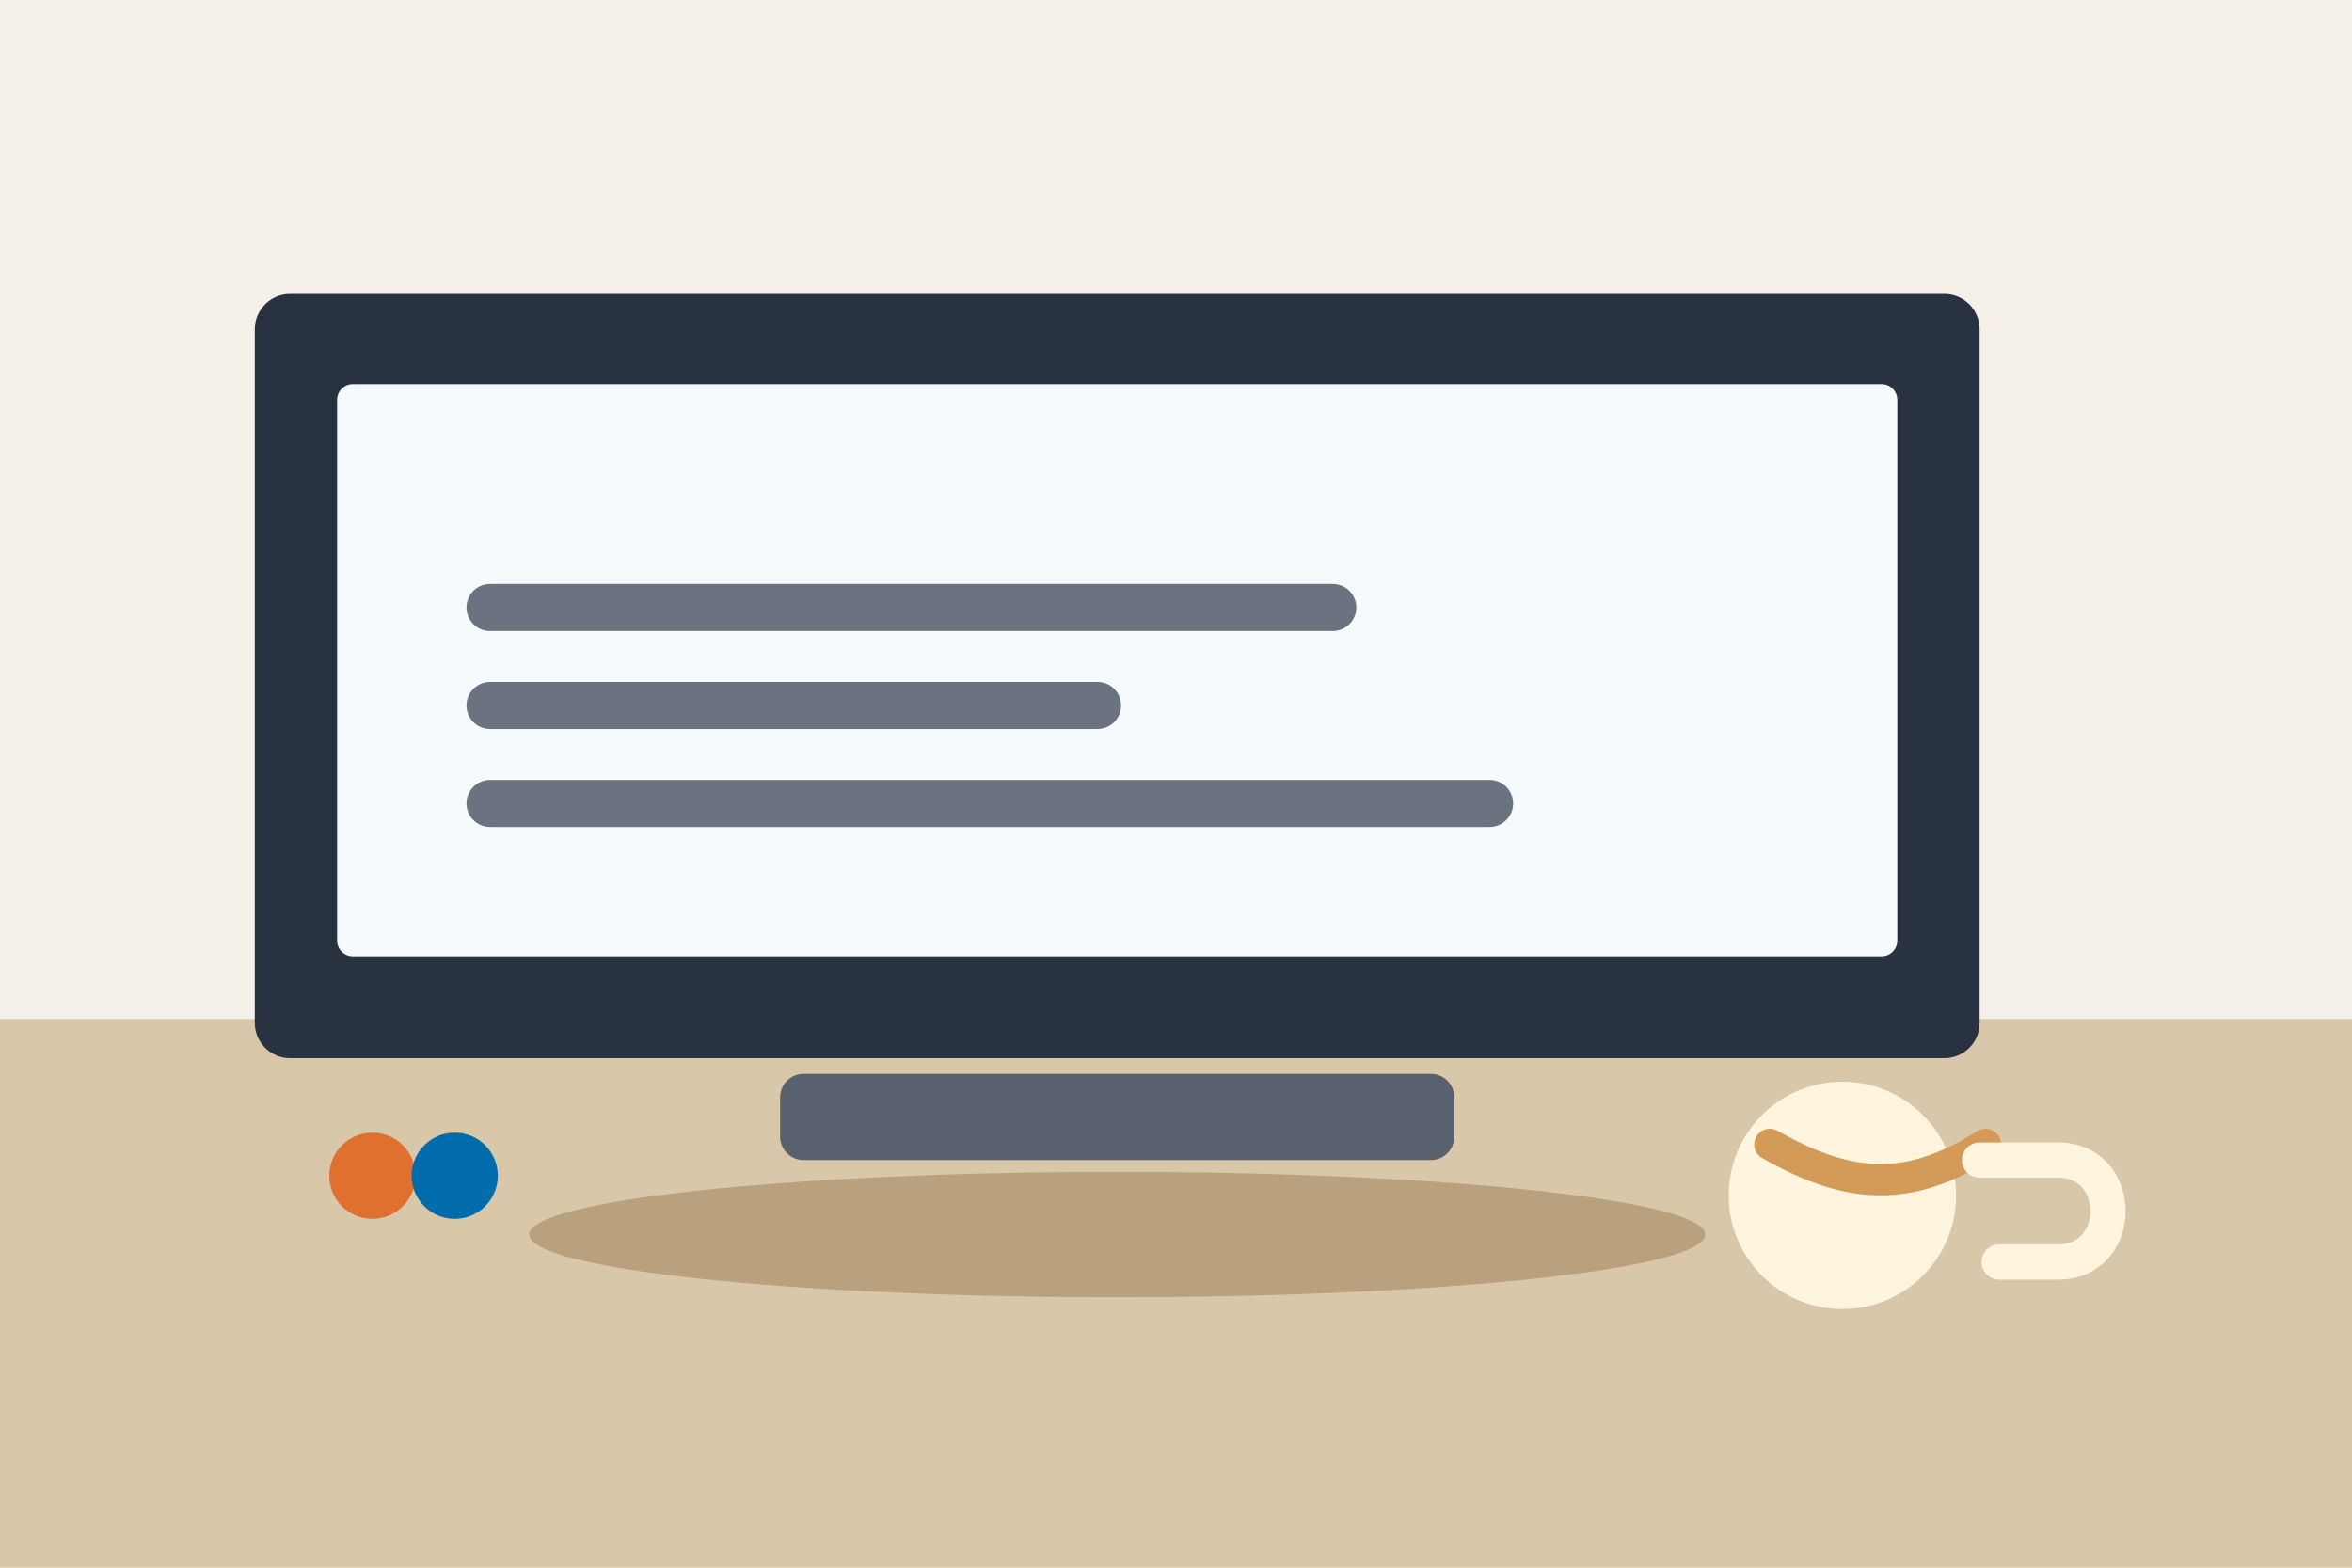
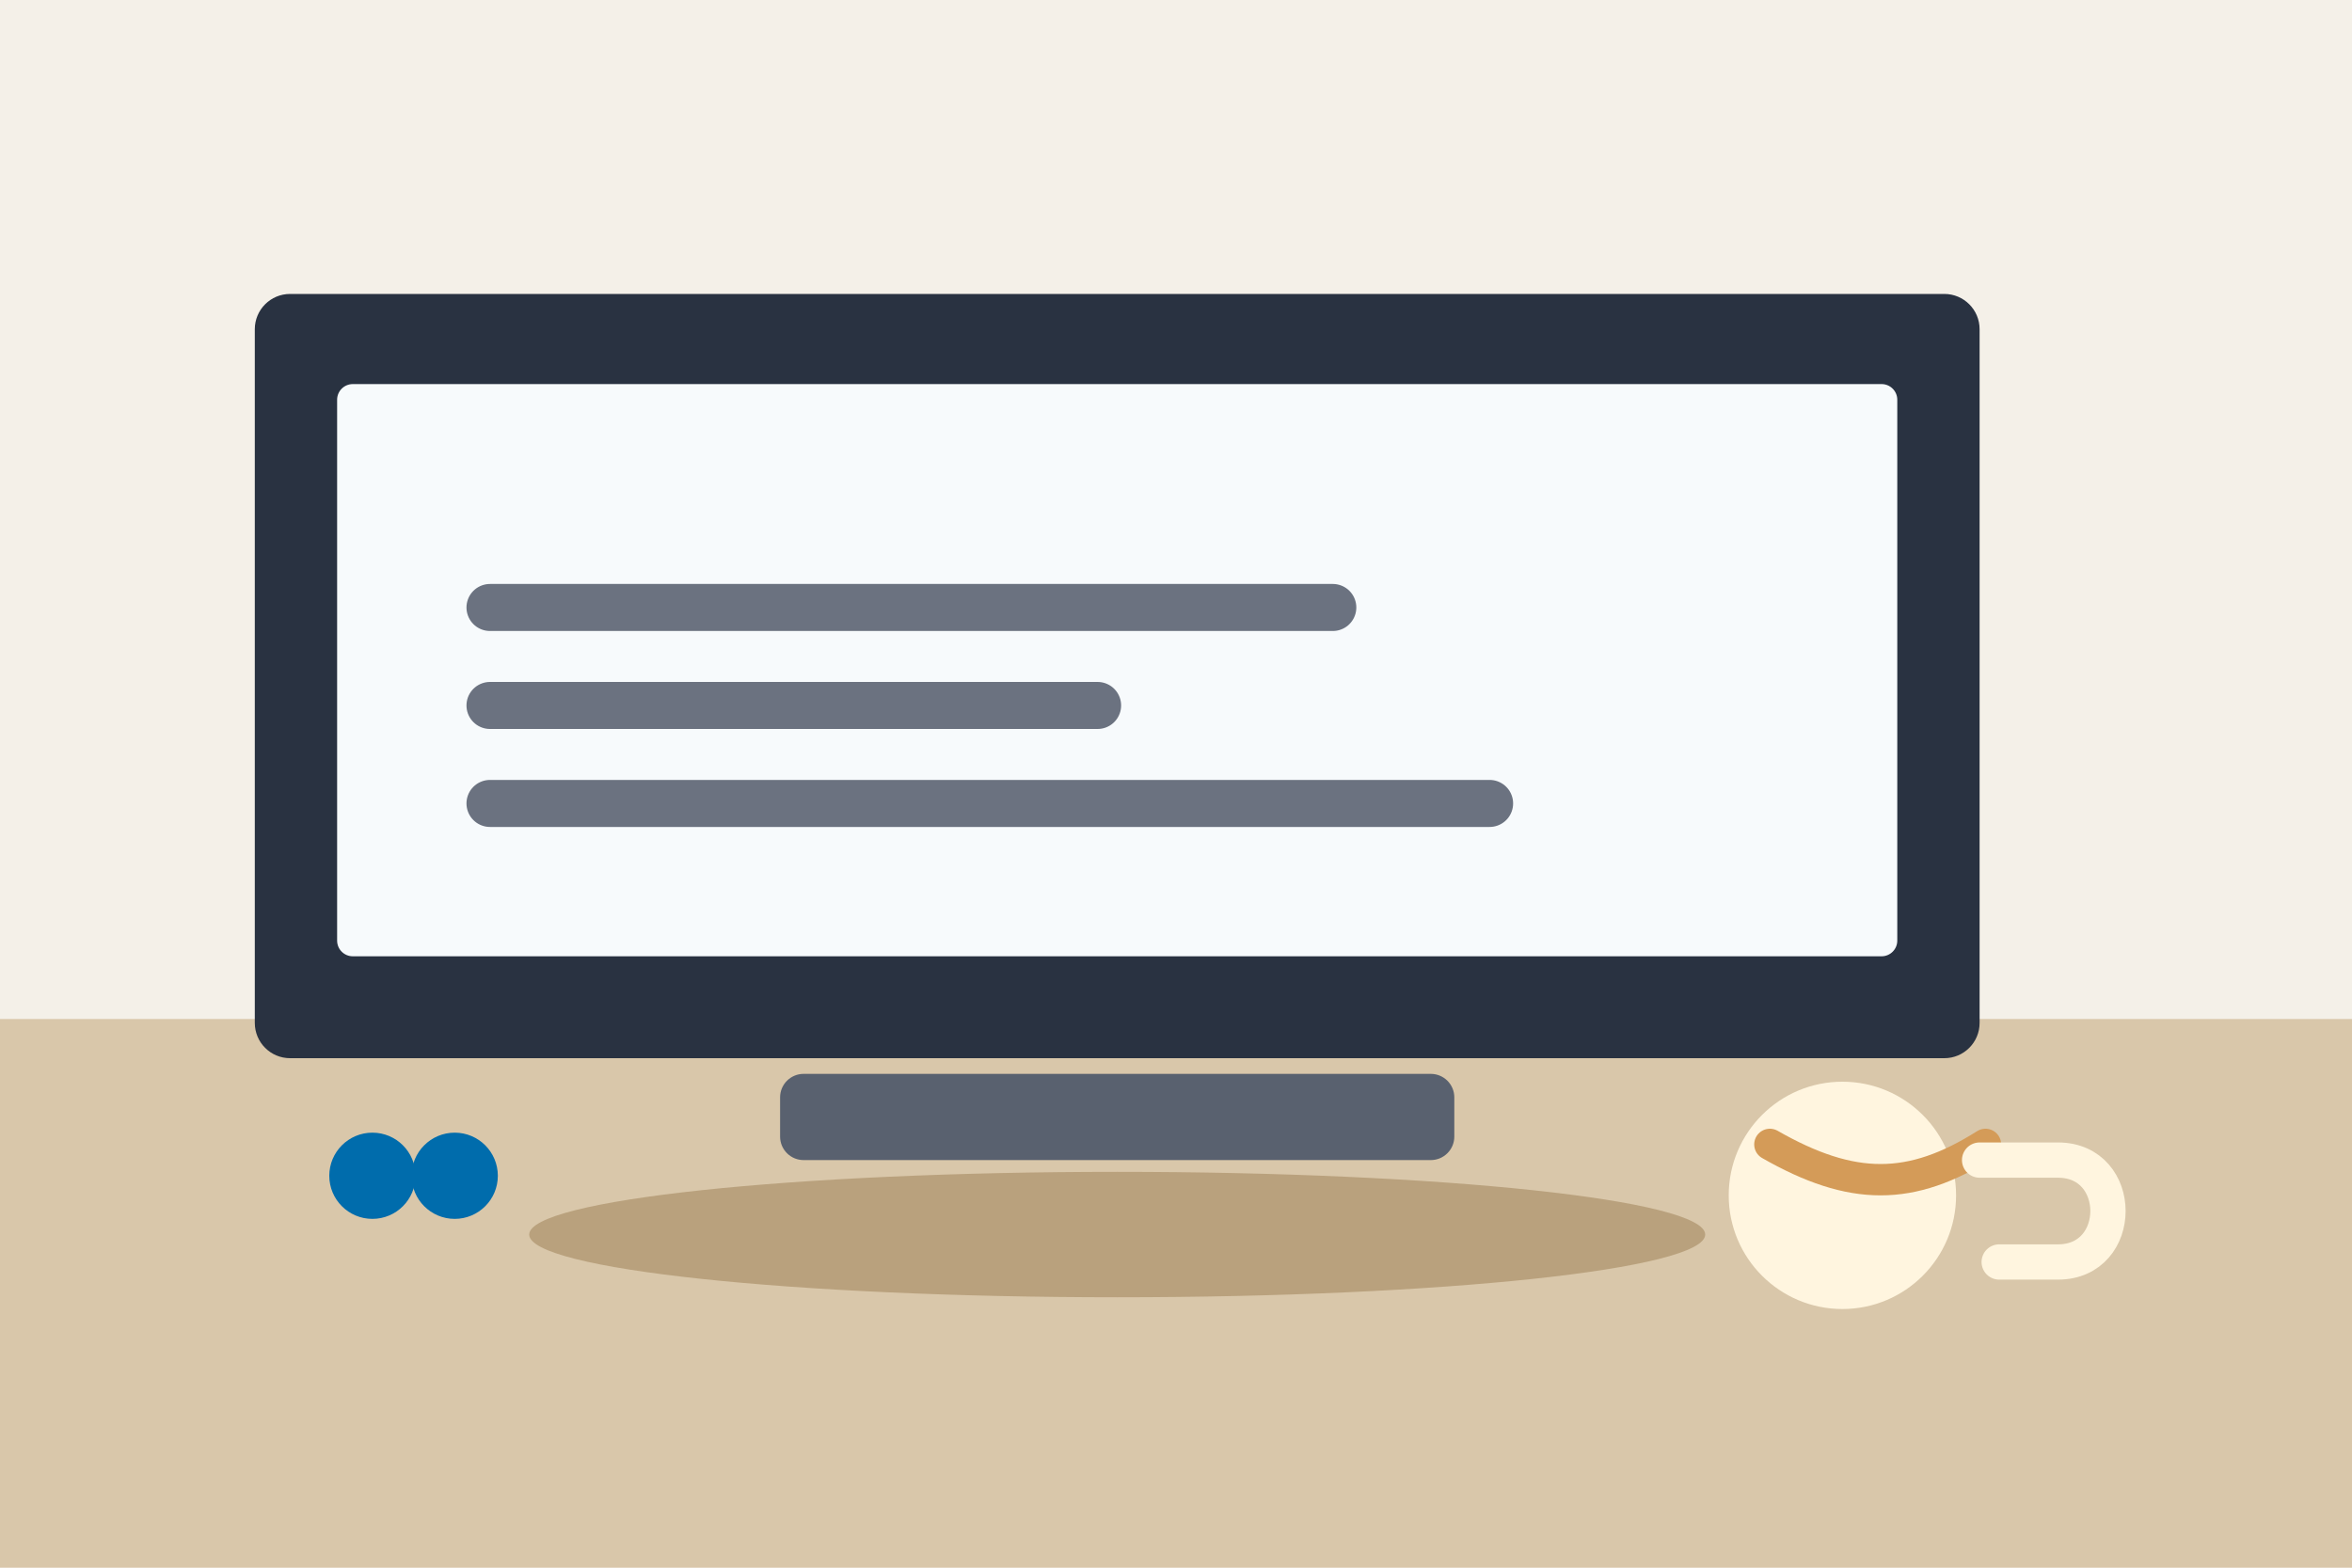
<svg xmlns="http://www.w3.org/2000/svg" width="1200" height="800" viewBox="0 0 1200 800" role="img" aria-label="夜色里的书桌、笔记本和一杯热茶">
  <rect width="1200" height="800" fill="#f4f0e8" />
  <rect y="520" width="1200" height="280" fill="#d9c7aa" />
  <rect x="130" y="150" width="880" height="390" rx="18" fill="#293241" />
  <rect x="172" y="196" width="796" height="292" rx="8" fill="#f7fafc" />
  <path d="M250 310h430M250 360h310M250 410h510" stroke="#6b7280" stroke-width="24" stroke-linecap="round" />
  <rect x="398" y="548" width="344" height="44" rx="12" fill="#59616f" />
  <ellipse cx="570" cy="630" rx="300" ry="32" fill="#b9a17d" />
  <circle cx="940" cy="610" r="58" fill="#fff5df" />
  <path d="M903 584c42 24 72 24 110 0" fill="none" stroke="#d49b58" stroke-width="16" stroke-linecap="round" />
  <path d="M1010 592h40c34 0 34 52 0 52h-30" fill="none" stroke="#fff5df" stroke-width="18" stroke-linecap="round" />
-   <circle cx="190" cy="600" r="22" fill="#e07030" />
+   <circle cx="190" cy="600" r="22" fill="#006cac" />
  <circle cx="232" cy="600" r="22" fill="#006cac" />
</svg>
